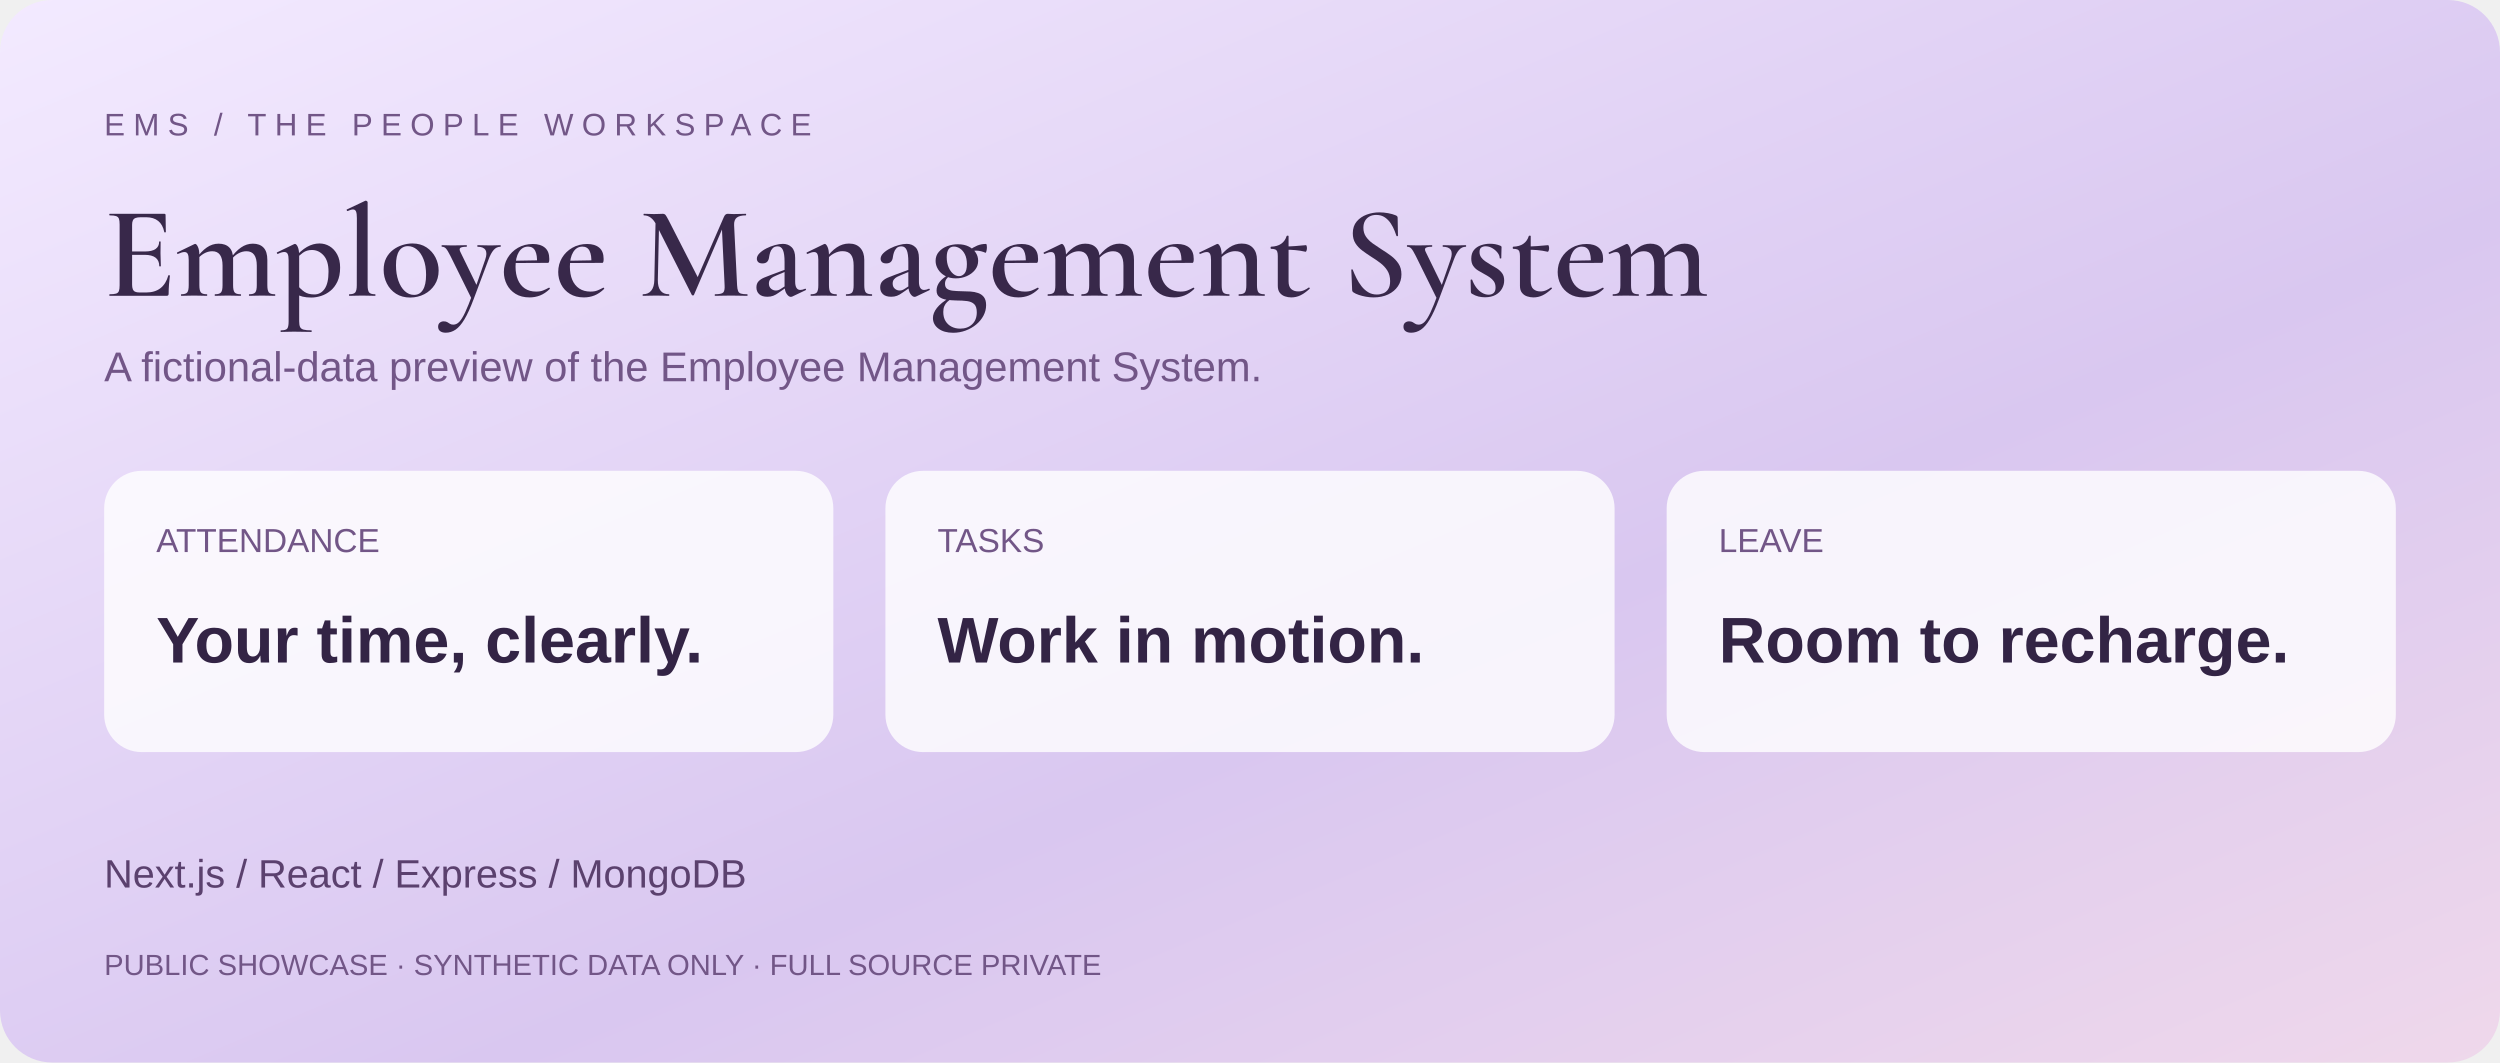
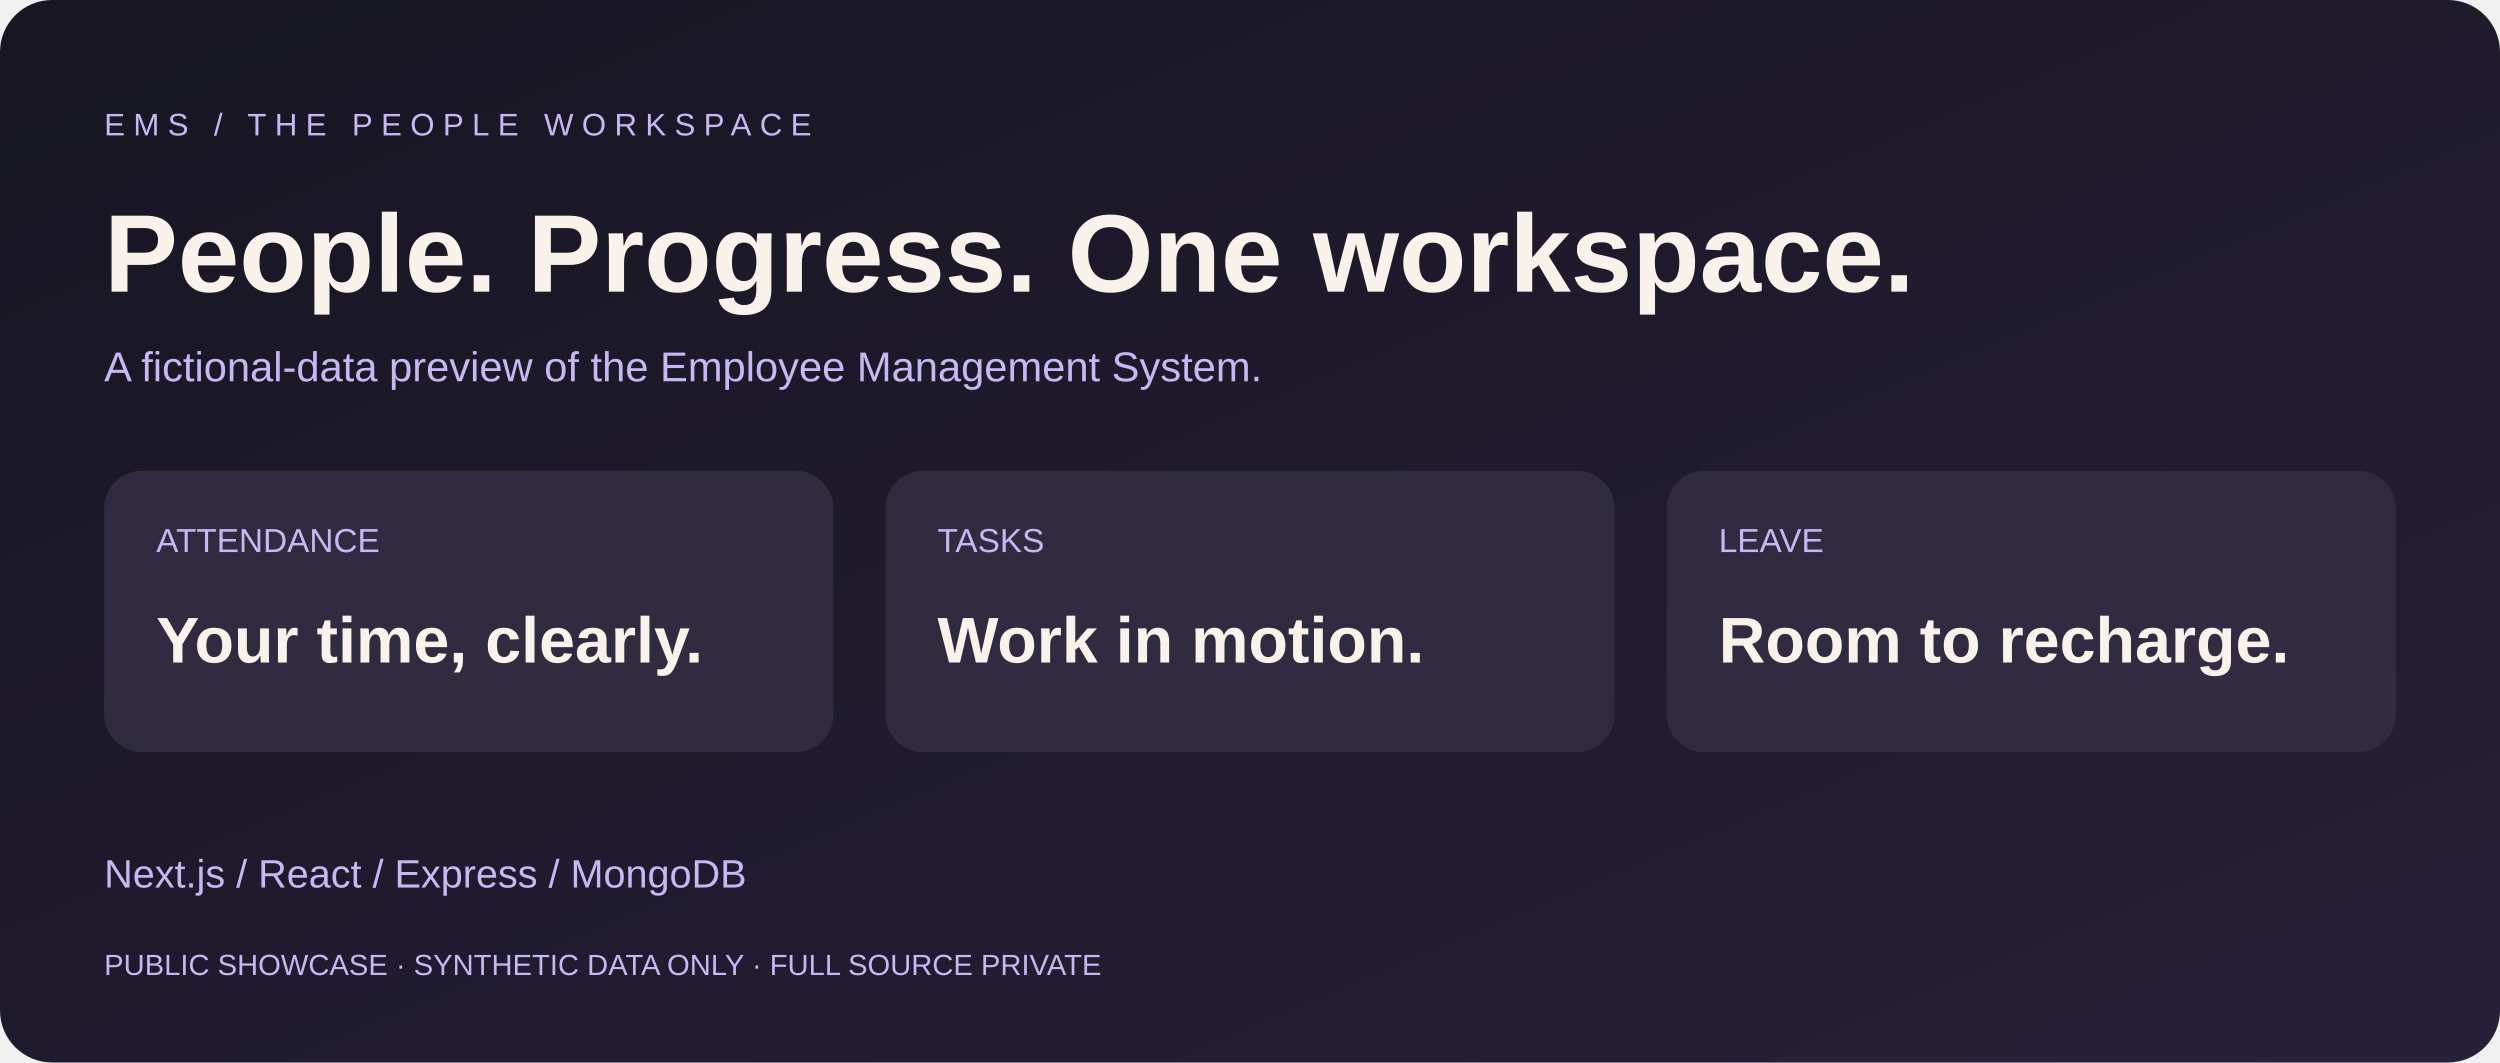
<svg xmlns="http://www.w3.org/2000/svg" width="1200" height="510" viewBox="0 0 1200 510">
  <defs>
    <linearGradient id="l" x2="1" y2="1">
-       <stop stop-color="#f3eaff" />
-       <stop offset=".6" stop-color="#d9c7f0" />
-       <stop offset="1" stop-color="#efd8eb" />
+       <stop stop-color="#171622" />
+       <stop offset="1" stop-color="#282039" />
    </linearGradient>
  </defs>
  <rect width="1200" height="510" rx="25" fill="url(#l)" />
  <g font-family="Segoe UI,Arial,sans-serif">
-     <text x="50" y="65" font-size="15" letter-spacing="4" fill="#725687">EMS / THE PEOPLE WORKSPACE</text>
-     <g role="img" aria-label="Employee Management System" fill="#38284a" transform="translate(50 142) scale(0.063 -0.063)">
-       <path transform="translate(0 0)" d="M475.849 0H41.825Q39.1 0 39.1 6.0Q39.1 12 41.825 12Q74.75 12 90.85 17.0Q106.95 22 112.363 37.0Q117.776 52 117.776 81V544Q117.776 573 112.363 587.5Q106.95 602 90.85 607.5Q74.75 613 41.825 613Q39.1 613 39.1 619.0Q39.1 625 41.825 625H458.124Q467.849 625 467.849 616L469.849 486.3Q469.849 484.025 464.712 483.3Q459.574 482.575 458.124 485.575Q446.525 542.65 411.55 570.7Q376.575 598.75 319.526 598.75H278.8Q254.124 598.75 239.612 593.388Q225.099 588.025 218.962 575.338Q212.824 562.65 212.824 541.625V85Q212.824 63.525 218.237 50.25Q223.649 36.975 235.987 31.25Q248.325 25.525 270.1 25.525H319.327Q386.876 25.525 428.925 58.35Q470.975 91.175 488.849 155.425Q489.574 158.425 495.212 157.2Q500.849 155.975 500.849 153.7Q496.849 125.525 493.987 86.85Q491.124 48.175 491.124 15Q491.124 0 475.849 0ZM419.849 226.3Q419.849 268.4 392.15 290.388Q364.45 312.375 307.75 312.375H167.525V337.9H309.3Q364.725 337.9 391.787 357.025Q418.849 376.15 418.849 411.975Q418.849 414.7 424.487 414.7Q430.124 414.7 430.124 411.975Q430.124 380.075 429.624 362.262Q429.124 344.45 429.124 325Q429.124 300.825 430.487 277.513Q431.849 254.2 431.849 226.3Q431.849 224.3 425.849 224.3Q419.849 224.3 419.849 226.3Z" />
-       <path transform="translate(547 0)" d="M558.55 0Q555.825 0 555.825 6.0Q555.825 12 558.55 12Q592.3 12 604.075 26.087Q615.85 40.175 615.85 81V230.225Q615.85 339.801 537 339.801Q504.35 339.801 473.012 321.913Q441.674 304.025 420.649 273.35L415.924 285.35Q453.224 338.65 495.449 368.05Q537.674 397.45 585.749 397.45Q638.474 397.45 667.337 367.225Q696.199 337 696.199 273.55V81Q696.199 40.175 707.699 26.087Q719.199 12 753.224 12Q756.949 12 756.949 6.0Q756.949 0 753.224 0Q734.05 0 708.875 1.0Q683.7 2 655.525 2Q628.35 2 603.175 1.0Q578 0 558.55 0ZM297.925 0Q294.925 0 294.925 6.0Q294.925 12 297.925 12Q331.675 12 343.313 26.087Q354.95 40.175 354.95 81V230.225Q354.95 339.801 276.375 339.801Q243.725 339.801 212.387 321.913Q181.05 304.025 160.024 273.35L155.299 285.35Q192.325 338.65 234.55 368.05Q276.775 397.45 324.849 397.45Q377.574 397.45 406.437 368.312Q435.299 339.175 435.299 281.525V81Q435.299 40.175 446.937 26.087Q458.574 12 492.6 12Q496.05 12 496.05 6.0Q496.05 0 492.6 0Q473.15 0 448.112 1.0Q423.075 2 394.9 2Q367.725 2 342.413 1.0Q317.1 0 297.925 0ZM40.925 0Q37.925 0 37.925 6.0Q37.925 12 40.925 12Q74.675 12 85.95 26.087Q97.225 40.175 97.225 81V272.3Q97.225 304.125 89.95 318.9Q82.675 333.675 64.85 333.675Q55.575 333.675 43.025 330.038Q30.475 326.4 14.65 319.4Q10.65 317.675 8.513 323.4Q6.375 329.125 8.925 330.4L140.224 394Q145.124 395.725 146.674 395.725Q156.574 395.725 167.437 372.688Q178.299 349.65 178.299 306.3V81Q178.299 40.175 189.799 26.087Q201.299 12 235.325 12Q238.325 12 238.325 6.0Q238.325 0 235.325 0Q216.15 0 190.975 1.0Q165.8 2 137.9 2Q110.725 2 85.413 1.0Q60.1 0 40.925 0Z" />
-       <path transform="translate(1319 0)" d="M27.925 -275Q24.925 -275 24.925 -269.0Q24.925 -263 27.925 -263Q64.575 -263 75.488 -250.0Q86.4 -237 86.4 -194V271.475Q86.4 303.85 79.125 318.9Q71.85 333.95 53.025 333.95Q44.475 333.95 31.925 330.45Q19.375 326.95 4.55 319.675Q0.55 317.95 -2.312 323.675Q-5.175 329.4 -2.625 330.675L128.649 394.175Q131.199 395.45 134.474 395.45Q146.299 395.45 156.524 371.862Q166.749 348.275 166.749 303.55V-194Q166.749 -222 173.524 -237.0Q180.299 -252 200.262 -257.5Q220.224 -263 259.6 -263Q262.325 -263 262.325 -269.0Q262.325 -275 259.6 -275Q232.15 -275 197.975 -274.0Q163.8 -273 125.9 -273Q98.725 -273 72.913 -274.0Q47.1 -275 27.925 -275ZM259.625 -13Q220.9 -13 192.85 -5.9Q164.8 1.2 127.625 18.326L155.474 78.575Q179.399 49.375 207.512 30.0Q235.625 10.625 282.475 10.625Q331.125 10.625 360.738 53.275Q390.351 95.925 390.351 184Q390.351 266.475 352.938 307.9Q315.526 349.326 263.876 349.326Q224.4 349.326 195.2 328.4Q166 307.475 138.075 276.55L128.625 287.175Q179.625 346.175 226.262 372.587Q272.9 399 321.625 399Q363.35 399 398.937 377.5Q434.525 356 456.612 315.0Q478.7 274 478.7 215Q478.7 152.1 458.062 108.375Q437.425 64.65 404.287 37.875Q371.15 11.1 333.2 -0.95Q295.25 -13 259.625 -13Z" />
-       <path transform="translate(1831 0)" d="M36.65 0Q34.375 0 34.375 6.0Q34.375 12 36.65 12Q70.4 12 82.038 26.087Q93.675 40.175 93.675 81L94.4 592.025Q94.4 626.575 88.125 642.35Q81.85 658.125 64.575 658.125Q50.75 658.125 23.825 646.025Q20.55 644.75 17.688 650.75Q14.825 656.75 17.375 657.75L157.775 724Q159.775 725 162.05 725Q166.224 725 171.262 721.188Q176.299 717.375 176.299 713.65V81Q176.299 40.45 187.437 26.225Q198.574 12 232.6 12Q236.325 12 236.325 6.0Q236.325 0 232.6 0Q214.15 0 188.475 1.0Q162.8 2 134.625 2Q106.725 2 81.275 1.0Q55.825 0 36.65 0Z" />
-       <path transform="translate(2096 0)" d="M235.075 -13Q173.175 -13 127.862 16.0Q82.55 45 57.963 93.5Q33.375 142 33.375 198Q33.375 250 53.1 288.0Q72.825 326 105.413 350.5Q138 375 176.45 387.0Q214.9 399 252.35 399Q315.25 399 360.062 369.0Q404.875 339 428.6 292.0Q452.325 245 452.325 192.275Q452.325 130.45 422.237 84.087Q392.15 37.725 342.837 12.362Q293.525 -13 235.075 -13ZM264.525 7.175Q308.925 7.175 332.776 45.762Q356.626 84.35 356.626 159.75Q356.626 229.45 337.438 278.175Q318.251 326.9 286.913 352.725Q255.575 378.55 218.625 378.55Q174.674 378.55 151.012 342.312Q127.349 306.075 127.349 232.8Q127.349 167.275 145.311 115.913Q163.274 64.55 194.474 35.862Q225.674 7.175 264.525 7.175Z" />
-       <path transform="translate(2582 0)" d="M437.7 386Q439.975 386 439.975 380.0Q439.975 374 437.7 374Q406.725 374 385.375 349.125Q364.025 324.251 346.85 277.451L232 -28Q196 -124 162.638 -179.5Q129.275 -235 94.862 -258.0Q60.45 -281 20.525 -281Q-5.725 -281 -21.675 -269.463Q-37.625 -257.925 -37.625 -235.3Q-37.625 -214.601 -24.775 -204.476Q-11.925 -194.351 4.6 -194.351Q22.425 -194.351 32.562 -200.576Q42.7 -206.801 52.562 -213.163Q62.425 -219.526 78.425 -219.526Q102.7 -219.526 123.525 -198.338Q144.35 -177.151 168.312 -126.138Q192.275 -75.125 224.65 13.35L222.475 -32.574L56.601 303Q34.601 347 22.101 360.5Q9.601 374 -8.674 374Q-11.399 374 -11.399 380.0Q-11.399 386 -8.674 386Q9.95 386 30.663 385.0Q51.375 384 70 384Q104.9 384 131.212 385.0Q157.525 386 178.975 386Q181.7 386 181.7 380.0Q181.7 374 178.975 374Q145.075 374 132.737 366.0Q120.399 358 131.674 335L262.25 67.574L230.65 14.625L321.5 277.076Q337.95 324.701 323.038 349.35Q308.125 374 263 374Q261 374 261.0 380.0Q261 386 263 386Q287 386 308.5 385.0Q330 384 364 384Q387.175 384 401.987 385.0Q416.8 386 437.7 386Z" />
-       <path transform="translate(3012 0)" d="M229.5 -12Q166.15 -12 122.3 15.138Q78.45 42.275 55.913 86.638Q33.375 131 33.375 181.45Q33.375 241 62.1 289.138Q90.825 337.275 140.862 366.138Q190.9 395 254.15 395Q312.6 395 346.037 366.9Q379.474 338.8 379.474 280.275Q379.474 267.275 377.337 259.1Q375.199 250.925 368.199 250.925H285.675Q288.5 309.3 272.338 342.15Q256.175 375 217.8 375Q173.399 375 147.837 333.587Q122.274 292.175 122.274 222.525Q122.274 165.075 140.274 122.387Q158.274 79.7 193.274 56.012Q228.274 32.325 278.999 32.325Q310.374 32.325 331.424 40.65Q352.474 48.975 376.374 61.975Q378.374 63.975 381.874 59.837Q385.374 55.7 383.374 52.7Q346.924 17.625 309.249 2.812Q271.574 -12 229.5 -12ZM93.325 249.925 92.325 267 313.8 271V250.925Z" />
-       <path transform="translate(3426 0)" d="M229.5 -12Q166.15 -12 122.3 15.138Q78.45 42.275 55.913 86.638Q33.375 131 33.375 181.45Q33.375 241 62.1 289.138Q90.825 337.275 140.862 366.138Q190.9 395 254.15 395Q312.6 395 346.037 366.9Q379.474 338.8 379.474 280.275Q379.474 267.275 377.337 259.1Q375.199 250.925 368.199 250.925H285.675Q288.5 309.3 272.338 342.15Q256.175 375 217.8 375Q173.399 375 147.837 333.587Q122.274 292.175 122.274 222.525Q122.274 165.075 140.274 122.387Q158.274 79.7 193.274 56.012Q228.274 32.325 278.999 32.325Q310.374 32.325 331.424 40.65Q352.474 48.975 376.374 61.975Q378.374 63.975 381.874 59.837Q385.374 55.7 383.374 52.7Q346.924 17.625 309.249 2.812Q271.574 -12 229.5 -12ZM93.325 249.925 92.325 267 313.8 271V250.925Z" />
-       <path transform="translate(4074 0)" d="M117.825 120.674 127.825 602 154.9 600 144.45 120.674Q143.45 68.224 164.575 40.112Q185.7 12 229.175 12Q231.9 12 231.9 6.0Q231.9 0 229.175 0Q207.175 0 184.037 1.0Q160.9 2 132.175 2Q102.375 2 77.475 1.0Q52.575 0 31.125 0Q28.4 0 28.4 6.0Q28.4 12 31.125 12Q72.4 12 94.613 40.112Q116.825 68.224 117.825 120.674ZM825.849 12Q828.124 12 828.124 6.0Q828.124 0 825.849 0Q800.399 0 768.362 1.0Q736.325 2 701.15 2Q665.8 2 635.45 1.0Q605.1 0 580.475 0Q577.75 0 577.75 6.0Q577.75 12 580.475 12Q628.3 12 642.075 25.0Q655.85 38 653.125 81L631.5 538.476L676.45 606.65L419.525 7Q418.525 3 411.887 3.0Q405.25 3 403.25 7L132.426 542Q96.076 613 38.125 613Q35.4 613 35.4 619.0Q35.4 625 38.125 625Q57.475 625 78.825 624.0Q100.175 623 114.8 623Q137.5 623 154.937 624.0Q172.374 625 181.999 625Q195.999 625 203.637 615.275Q211.274 605.55 227.999 573L453.374 132.373L409.975 55.574L647.275 600Q653 613.175 660.05 619.087Q667.1 625 677.275 625Q685.9 625 696.625 624.0Q707.35 623 721.8 623Q752.15 623 772.862 624.0Q793.574 625 814.474 625Q817.199 625 817.199 619.0Q817.199 613 814.474 613Q767.649 613 745.737 595.788Q723.824 578.575 725.549 538.025L748.174 81Q749.899 52 755.674 37.0Q761.449 22 777.549 17.0Q793.649 12 825.849 12Z" />
-       <path transform="translate(4924 0)" d="M317.35 -6Q313.35 -8 307.9 -8Q291.55 -8 275.75 15.175Q259.95 38.35 259.95 81.975V258.3Q259.95 321.025 247.338 349.013Q234.725 377 207.9 377Q182.9 377 169.3 362.6Q155.7 348.2 150.1 329.75Q144.5 311.3 142.674 297.75Q139.949 272.526 127.7 259.751Q115.45 246.976 91.825 246.976Q68.85 246.976 58.813 257.426Q48.776 267.876 48.776 282.225Q48.776 304.3 69.313 324.7Q89.85 345.1 121.338 361.188Q152.825 377.275 186.812 386.638Q220.8 396 247.25 396Q288.25 396 314.5 369.862Q340.749 343.725 340.749 288.3V108Q340.749 77.075 350.699 60.937Q360.649 44.8 380.199 44.8Q395.574 44.8 416.35 54Q420.625 56 422.987 50.5Q425.35 45 420.35 43ZM129.475 -7Q87.4 -7 66.45 12.775Q45.5 32.55 45.5 63.9Q45.5 92.5 60.888 109.587Q76.275 126.674 103.212 138.412Q130.15 150.15 163.075 161.975L269.95 201.725L273.4 187.275L199.624 156.05Q188.049 151.674 174.149 144.349Q160.249 137.024 150.449 125.074Q140.649 113.124 140.649 93.425Q140.649 68.525 156.962 54.512Q173.274 40.5 193.299 40.5Q202.124 40.5 210.862 42.912Q219.6 45.325 231.525 53.15L286.2 88.525L287.475 73.625L216.1 24.45Q193.275 7.725 173.55 0.362Q153.825 -7 129.475 -7Z" />
-       <path transform="translate(5344 0)" d="M309.925 0Q306.925 0 306.925 6.0Q306.925 12 309.925 12Q343.675 12 354.95 26.087Q366.225 40.175 366.225 81V231.326Q366.225 287.251 345.763 313.801Q325.3 340.351 281.375 340.351Q249.175 340.351 215.475 322.601Q181.775 304.85 160.024 273.9L155.299 285.9Q193.6 339.2 237.325 368.738Q281.05 398.275 330.849 398.275Q386.574 398.275 416.937 364.788Q447.299 331.3 447.299 274.375V81Q447.299 40.175 458.799 26.087Q470.299 12 504.325 12Q507.325 12 507.325 6.0Q507.325 0 504.325 0Q485.15 0 459.975 1.0Q434.8 2 406.9 2Q379.725 2 354.413 1.0Q329.1 0 309.925 0ZM40.925 0Q37.925 0 37.925 6.0Q37.925 12 40.925 12Q74.675 12 85.95 26.087Q97.225 40.175 97.225 81V272.3Q97.225 304.125 89.95 318.9Q82.675 333.675 64.85 333.675Q55.575 333.675 43.025 330.038Q30.475 326.4 14.65 319.4Q10.65 317.675 8.513 323.4Q6.375 329.125 8.925 330.4L140.224 394Q145.124 395.725 146.674 395.725Q156.574 395.725 167.437 372.688Q178.299 349.65 178.299 306.3V81Q178.299 40.175 189.799 26.087Q201.299 12 235.325 12Q238.325 12 238.325 6.0Q238.325 0 235.325 0Q216.15 0 190.975 1.0Q165.8 2 137.9 2Q110.725 2 85.413 1.0Q60.1 0 40.925 0Z" />
-       <path transform="translate(5867 0)" d="M317.35 -6Q313.35 -8 307.9 -8Q291.55 -8 275.75 15.175Q259.95 38.35 259.95 81.975V258.3Q259.95 321.025 247.338 349.013Q234.725 377 207.9 377Q182.9 377 169.3 362.6Q155.7 348.2 150.1 329.75Q144.5 311.3 142.674 297.75Q139.949 272.526 127.7 259.751Q115.45 246.976 91.825 246.976Q68.85 246.976 58.813 257.426Q48.776 267.876 48.776 282.225Q48.776 304.3 69.313 324.7Q89.85 345.1 121.338 361.188Q152.825 377.275 186.812 386.638Q220.8 396 247.25 396Q288.25 396 314.5 369.862Q340.749 343.725 340.749 288.3V108Q340.749 77.075 350.699 60.937Q360.649 44.8 380.199 44.8Q395.574 44.8 416.35 54Q420.625 56 422.987 50.5Q425.35 45 420.35 43ZM129.475 -7Q87.4 -7 66.45 12.775Q45.5 32.55 45.5 63.9Q45.5 92.5 60.888 109.587Q76.275 126.674 103.212 138.412Q130.15 150.15 163.075 161.975L269.95 201.725L273.4 187.275L199.624 156.05Q188.049 151.674 174.149 144.349Q160.249 137.024 150.449 125.074Q140.649 113.124 140.649 93.425Q140.649 68.525 156.962 54.512Q173.274 40.5 193.299 40.5Q202.124 40.5 210.862 42.912Q219.6 45.325 231.525 53.15L286.2 88.525L287.475 73.625L216.1 24.45Q193.275 7.725 173.55 0.362Q153.825 -7 129.475 -7Z" />
-       <path transform="translate(6287 0)" d="M181.175 -281.45Q111.9 -281.45 69.688 -249.95Q27.475 -218.45 27.475 -168.825Q27.475 -131.325 57.201 -92.712Q86.926 -54.099 158.026 -11.374L168.301 -22.924Q150.526 -33.124 136.3 -46.55Q122.075 -59.975 114.137 -78.587Q106.199 -97.2 106.199 -123.151Q106.199 -164.575 123.599 -192.7Q140.999 -220.825 170.137 -235.413Q199.274 -250 234.849 -250Q291.175 -250 326.35 -216.625Q361.526 -183.25 361.526 -125.775Q361.526 -81.875 341.751 -63.15Q321.976 -44.425 287.426 -39.925Q252.876 -35.425 207.051 -35.425Q169.75 -34.7 134.788 -30.112Q99.825 -25.525 77.463 -9.437Q55.1 6.65 55.1 41.1Q55.1 75.825 78.638 106.212Q102.175 136.6 151.224 163.975L160.775 156.875Q139.399 142.399 129.399 127.349Q119.399 112.299 119.399 92.124Q119.399 66.325 134.349 54.325Q149.299 42.325 178.674 39Q208.05 35.674 250.825 34.949Q281.525 34.949 313.062 32.862Q344.6 30.775 371.875 21.325Q399.15 11.875 415.837 -9.85Q432.525 -31.575 432.525 -70.85Q432.525 -113.3 412.387 -151.113Q392.25 -188.925 357.25 -218.238Q322.25 -247.55 276.662 -264.5Q231.075 -281.45 181.175 -281.45ZM202.3 133Q154.3 133 119.713 152.312Q85.125 171.625 66.4 202.212Q47.675 232.8 47.675 266.35Q47.675 306.7 72.338 335.112Q97 363.525 135.987 378.262Q174.975 393 217.45 393Q265.925 393 300.238 375.537Q334.55 358.075 353.262 329.525Q371.975 300.975 371.975 266.9Q371.975 227.375 347.95 197.375Q323.925 167.375 285.213 150.188Q246.5 133 202.3 133ZM226.1 149.9Q250.225 149.9 268.151 170.587Q286.076 191.275 286.076 241.1Q286.076 286 271.301 315.638Q256.526 345.275 233.788 360.325Q211.051 375.375 187.475 375.375Q160.45 375.375 146.512 354.963Q132.574 334.55 132.574 294.15Q132.574 249.775 146.587 217.462Q160.6 185.15 182.025 167.525Q203.45 149.9 226.1 149.9ZM301.725 314.65 303.175 347.2Q334.9 370.275 364.987 382.862Q395.075 395.45 431.525 395.45Q435.7 395.45 437.2 387.725Q438.7 380 438.7 369.375Q438.7 356.475 435.112 340.988Q431.525 325.5 427.525 328.225Q412.55 334.85 394.1 339.625Q375.65 344.4 356 344.4Q343.725 344.4 332.362 342.763Q321 341.125 308.55 336.675Z" />
-       <path transform="translate(6736 0)" d="M229.5 -12Q166.15 -12 122.3 15.138Q78.45 42.275 55.913 86.638Q33.375 131 33.375 181.45Q33.375 241 62.1 289.138Q90.825 337.275 140.862 366.138Q190.9 395 254.15 395Q312.6 395 346.037 366.9Q379.474 338.8 379.474 280.275Q379.474 267.275 377.337 259.1Q375.199 250.925 368.199 250.925H285.675Q288.5 309.3 272.338 342.15Q256.175 375 217.8 375Q173.399 375 147.837 333.587Q122.274 292.175 122.274 222.525Q122.274 165.075 140.274 122.387Q158.274 79.7 193.274 56.012Q228.274 32.325 278.999 32.325Q310.374 32.325 331.424 40.65Q352.474 48.975 376.374 61.975Q378.374 63.975 381.874 59.837Q385.374 55.7 383.374 52.7Q346.924 17.625 309.249 2.812Q271.574 -12 229.5 -12ZM93.325 249.925 92.325 267 313.8 271V250.925Z" />
-       <path transform="translate(7150 0)" d="M558.55 0Q555.825 0 555.825 6.0Q555.825 12 558.55 12Q592.3 12 604.075 26.087Q615.85 40.175 615.85 81V230.225Q615.85 339.801 537 339.801Q504.35 339.801 473.012 321.913Q441.674 304.025 420.649 273.35L415.924 285.35Q453.224 338.65 495.449 368.05Q537.674 397.45 585.749 397.45Q638.474 397.45 667.337 367.225Q696.199 337 696.199 273.55V81Q696.199 40.175 707.699 26.087Q719.199 12 753.224 12Q756.949 12 756.949 6.0Q756.949 0 753.224 0Q734.05 0 708.875 1.0Q683.7 2 655.525 2Q628.35 2 603.175 1.0Q578 0 558.55 0ZM297.925 0Q294.925 0 294.925 6.0Q294.925 12 297.925 12Q331.675 12 343.313 26.087Q354.95 40.175 354.95 81V230.225Q354.95 339.801 276.375 339.801Q243.725 339.801 212.387 321.913Q181.05 304.025 160.024 273.35L155.299 285.35Q192.325 338.65 234.55 368.05Q276.775 397.45 324.849 397.45Q377.574 397.45 406.437 368.312Q435.299 339.175 435.299 281.525V81Q435.299 40.175 446.937 26.087Q458.574 12 492.6 12Q496.05 12 496.05 6.0Q496.05 0 492.6 0Q473.15 0 448.112 1.0Q423.075 2 394.9 2Q367.725 2 342.413 1.0Q317.1 0 297.925 0ZM40.925 0Q37.925 0 37.925 6.0Q37.925 12 40.925 12Q74.675 12 85.95 26.087Q97.225 40.175 97.225 81V272.3Q97.225 304.125 89.95 318.9Q82.675 333.675 64.85 333.675Q55.575 333.675 43.025 330.038Q30.475 326.4 14.65 319.4Q10.65 317.675 8.513 323.4Q6.375 329.125 8.925 330.4L140.224 394Q145.124 395.725 146.674 395.725Q156.574 395.725 167.437 372.688Q178.299 349.65 178.299 306.3V81Q178.299 40.175 189.799 26.087Q201.299 12 235.325 12Q238.325 12 238.325 6.0Q238.325 0 235.325 0Q216.15 0 190.975 1.0Q165.8 2 137.9 2Q110.725 2 85.413 1.0Q60.1 0 40.925 0Z" />
-       <path transform="translate(7922 0)" d="M229.5 -12Q166.15 -12 122.3 15.138Q78.45 42.275 55.913 86.638Q33.375 131 33.375 181.45Q33.375 241 62.1 289.138Q90.825 337.275 140.862 366.138Q190.9 395 254.15 395Q312.6 395 346.037 366.9Q379.474 338.8 379.474 280.275Q379.474 267.275 377.337 259.1Q375.199 250.925 368.199 250.925H285.675Q288.5 309.3 272.338 342.15Q256.175 375 217.8 375Q173.399 375 147.837 333.587Q122.274 292.175 122.274 222.525Q122.274 165.075 140.274 122.387Q158.274 79.7 193.274 56.012Q228.274 32.325 278.999 32.325Q310.374 32.325 331.424 40.65Q352.474 48.975 376.374 61.975Q378.374 63.975 381.874 59.837Q385.374 55.7 383.374 52.7Q346.924 17.625 309.249 2.812Q271.574 -12 229.5 -12ZM93.325 249.925 92.325 267 313.8 271V250.925Z" />
-       <path transform="translate(8336 0)" d="M309.925 0Q306.925 0 306.925 6.0Q306.925 12 309.925 12Q343.675 12 354.95 26.087Q366.225 40.175 366.225 81V231.326Q366.225 287.251 345.763 313.801Q325.3 340.351 281.375 340.351Q249.175 340.351 215.475 322.601Q181.775 304.85 160.024 273.9L155.299 285.9Q193.6 339.2 237.325 368.738Q281.05 398.275 330.849 398.275Q386.574 398.275 416.937 364.788Q447.299 331.3 447.299 274.375V81Q447.299 40.175 458.799 26.087Q470.299 12 504.325 12Q507.325 12 507.325 6.0Q507.325 0 504.325 0Q485.15 0 459.975 1.0Q434.8 2 406.9 2Q379.725 2 354.413 1.0Q329.1 0 309.925 0ZM40.925 0Q37.925 0 37.925 6.0Q37.925 12 40.925 12Q74.675 12 85.95 26.087Q97.225 40.175 97.225 81V272.3Q97.225 304.125 89.95 318.9Q82.675 333.675 64.85 333.675Q55.575 333.675 43.025 330.038Q30.475 326.4 14.65 319.4Q10.65 317.675 8.513 323.4Q6.375 329.125 8.925 330.4L140.224 394Q145.124 395.725 146.674 395.725Q156.574 395.725 167.437 372.688Q178.299 349.65 178.299 306.3V81Q178.299 40.175 189.799 26.087Q201.299 12 235.325 12Q238.325 12 238.325 6.0Q238.325 0 235.325 0Q216.15 0 190.975 1.0Q165.8 2 137.9 2Q110.725 2 85.413 1.0Q60.1 0 40.925 0Z" />
-       <path transform="translate(8859 0)" d="M185.375 -12Q161.375 -12 137.7 -4.138Q114.025 3.725 98.488 23.037Q82.95 42.35 82.95 76.7V303.1Q82.95 325.2 78.5 337.063Q74.051 348.925 63.051 353.513Q52.051 358.1 31.675 358.1Q27.95 358.1 27.95 366.275Q27.95 374.45 31.675 374.45Q79.1 375.9 108.762 396.537Q138.425 417.175 150.024 454.975Q151.474 458.7 158.249 458.7Q165.024 458.7 165.024 454.975V109.975Q165.024 69.425 185.524 51.462Q206.024 33.5 238.775 33.5Q262.875 33.5 283.375 42.724Q303.875 51.949 317.6 62.674Q320.875 65.399 324.962 60.899Q329.05 56.399 325.05 53.399Q288.05 19.425 255.337 3.712Q222.625 -12 185.375 -12ZM294.325 335.825Q253.875 345.1 216.2 348.325Q178.525 351.55 136.35 351.55V376.175Q176.8 376.175 215.475 379.175Q254.15 382.175 298.05 386.175Q300.325 386.175 302.687 378.95Q305.05 371.725 305.05 362.45Q305.05 353.275 301.687 344.05Q298.325 334.825 294.325 335.825Z" />
-       <path transform="translate(9430 0)" d="M164.099 518.5Q164.099 479.399 183.874 450.624Q203.649 421.849 235.424 399.124Q267.199 376.399 302.474 353.949Q340.199 330.775 374.562 305.1Q408.924 279.425 431.424 245.475Q453.924 211.525 453.924 163.525Q453.924 112.45 427.074 72.862Q400.224 33.275 352.687 10.638Q305.15 -12 241.5 -12Q213.7 -12 184.225 -6.825Q154.75 -1.65 129.35 6.937Q103.95 15.525 88.1 26.35Q83.825 29.35 81.238 33.125Q78.65 36.9 78.375 45.35L72.075 196.374Q71.075 201.374 76.575 201.874Q82.075 202.374 83.075 198.374Q95.05 167.649 111.399 134.387Q127.749 101.124 149.699 73.224Q171.649 45.325 200.337 27.65Q229.024 9.975 266.399 9.975Q291.6 9.975 314.8 18.937Q338 27.9 352.875 50.275Q367.75 72.65 367.75 111.85Q367.75 159.4 346.613 192.625Q325.475 225.85 292.475 250.8Q259.475 275.75 223.2 298.2Q188.2 320.65 155.925 344.738Q123.65 368.825 103.513 400.325Q83.375 431.825 83.375 476.65Q83.375 531.55 113.362 566.775Q143.35 602 189.925 619.0Q236.5 636 285.124 636Q318.374 636 352.311 629.775Q386.249 623.55 409.999 613.45Q419.449 609.725 422.224 604.862Q424.999 600 424.999 594.275L427.474 458.551Q427.474 455.276 422.699 454.189Q417.924 453.101 416.199 456.376Q411.299 471.126 400.987 497.526Q390.674 523.926 373.087 551.176Q355.5 578.426 328.187 597.45Q300.875 616.475 261.975 616.475Q232.024 616.475 210.149 604.275Q188.274 592.075 176.187 570.512Q164.099 548.949 164.099 518.5Z" />
-       <path transform="translate(9937 0)" d="M437.7 386Q439.975 386 439.975 380.0Q439.975 374 437.7 374Q406.725 374 385.375 349.125Q364.025 324.251 346.85 277.451L232 -28Q196 -124 162.638 -179.5Q129.275 -235 94.862 -258.0Q60.45 -281 20.525 -281Q-5.725 -281 -21.675 -269.463Q-37.625 -257.925 -37.625 -235.3Q-37.625 -214.601 -24.775 -204.476Q-11.925 -194.351 4.6 -194.351Q22.425 -194.351 32.562 -200.576Q42.7 -206.801 52.562 -213.163Q62.425 -219.526 78.425 -219.526Q102.7 -219.526 123.525 -198.338Q144.35 -177.151 168.312 -126.138Q192.275 -75.125 224.65 13.35L222.475 -32.574L56.601 303Q34.601 347 22.101 360.5Q9.601 374 -8.674 374Q-11.399 374 -11.399 380.0Q-11.399 386 -8.674 386Q9.95 386 30.663 385.0Q51.375 384 70 384Q104.9 384 131.212 385.0Q157.525 386 178.975 386Q181.7 386 181.7 380.0Q181.7 374 178.975 374Q145.075 374 132.737 366.0Q120.399 358 131.674 335L262.25 67.574L230.65 14.625L321.5 277.076Q337.95 324.701 323.038 349.35Q308.125 374 263 374Q261 374 261.0 380.0Q261 386 263 386Q287 386 308.5 385.0Q330 384 364 384Q387.175 384 401.987 385.0Q416.8 386 437.7 386Z" />
-       <path transform="translate(10367 0)" d="M111.949 333.6Q111.949 310.949 124 293.899Q136.05 276.849 155.012 263.624Q173.975 250.399 195.525 237.674Q220.8 224.224 244.525 209Q268.25 193.775 283.975 172.325Q299.7 150.875 299.7 116.7Q299.7 84.7 283.337 55.162Q266.975 25.625 234.387 7.312Q201.8 -11 153.175 -11Q128.45 -11 104.0 -5.225Q79.55 0.55 51.925 17.1Q49.925 19.1 47.925 22.1Q45.925 25.1 45.925 29.1L43.925 120.674Q43.925 123.674 49.425 124.174Q54.925 124.674 55.925 122.399Q67.475 89.849 86.788 64Q106.1 38.15 130.638 23.437Q155.175 8.725 181.45 8.725Q205.575 8.725 220.088 22.325Q234.601 35.925 234.051 63.85Q233.776 92.125 220.863 110.488Q207.95 128.85 188.4 141.938Q168.85 155.025 148.025 166.025Q124.475 178.75 101.613 192.613Q78.75 206.475 63.888 227.838Q49.025 249.2 49.025 283.65Q49.025 324.55 69.75 349.413Q90.475 374.275 123.15 385.55Q155.825 396.825 191 396.825Q211.9 396.825 230.262 393.688Q248.625 390.55 270.7 381.825Q279.7 378.55 279.7 370.825Q279.7 352.2 278.7 331.938Q277.7 311.675 277.7 287.326Q277.7 284.601 271.7 284.601Q265.7 284.601 265.7 287.326Q265.7 307.426 249.925 328.051Q234.15 348.675 209.562 363.113Q184.975 377.55 157.625 377.55Q140.05 377.55 126 368.625Q111.949 359.7 111.949 333.6Z" />
-       <path transform="translate(10704 0)" d="M185.375 -12Q161.375 -12 137.7 -4.138Q114.025 3.725 98.488 23.037Q82.95 42.35 82.95 76.7V303.1Q82.95 325.2 78.5 337.063Q74.051 348.925 63.051 353.513Q52.051 358.1 31.675 358.1Q27.95 358.1 27.95 366.275Q27.95 374.45 31.675 374.45Q79.1 375.9 108.762 396.537Q138.425 417.175 150.024 454.975Q151.474 458.7 158.249 458.7Q165.024 458.7 165.024 454.975V109.975Q165.024 69.425 185.524 51.462Q206.024 33.5 238.775 33.5Q262.875 33.5 283.375 42.724Q303.875 51.949 317.6 62.674Q320.875 65.399 324.962 60.899Q329.05 56.399 325.05 53.399Q288.05 19.425 255.337 3.712Q222.625 -12 185.375 -12ZM294.325 335.825Q253.875 345.1 216.2 348.325Q178.525 351.55 136.35 351.55V376.175Q176.8 376.175 215.475 379.175Q254.15 382.175 298.05 386.175Q300.325 386.175 302.687 378.95Q305.05 371.725 305.05 362.45Q305.05 353.275 301.687 344.05Q298.325 334.825 294.325 335.825Z" />
-       <path transform="translate(11041 0)" d="M229.5 -12Q166.15 -12 122.3 15.138Q78.45 42.275 55.913 86.638Q33.375 131 33.375 181.45Q33.375 241 62.1 289.138Q90.825 337.275 140.862 366.138Q190.9 395 254.15 395Q312.6 395 346.037 366.9Q379.474 338.8 379.474 280.275Q379.474 267.275 377.337 259.1Q375.199 250.925 368.199 250.925H285.675Q288.5 309.3 272.338 342.15Q256.175 375 217.8 375Q173.399 375 147.837 333.587Q122.274 292.175 122.274 222.525Q122.274 165.075 140.274 122.387Q158.274 79.7 193.274 56.012Q228.274 32.325 278.999 32.325Q310.374 32.325 331.424 40.65Q352.474 48.975 376.374 61.975Q378.374 63.975 381.874 59.837Q385.374 55.7 383.374 52.7Q346.924 17.625 309.249 2.812Q271.574 -12 229.5 -12ZM93.325 249.925 92.325 267 313.8 271V250.925Z" />
-       <path transform="translate(11455 0)" d="M558.55 0Q555.825 0 555.825 6.0Q555.825 12 558.55 12Q592.3 12 604.075 26.087Q615.85 40.175 615.85 81V230.225Q615.85 339.801 537 339.801Q504.35 339.801 473.012 321.913Q441.674 304.025 420.649 273.35L415.924 285.35Q453.224 338.65 495.449 368.05Q537.674 397.45 585.749 397.45Q638.474 397.45 667.337 367.225Q696.199 337 696.199 273.55V81Q696.199 40.175 707.699 26.087Q719.199 12 753.224 12Q756.949 12 756.949 6.0Q756.949 0 753.224 0Q734.05 0 708.875 1.0Q683.7 2 655.525 2Q628.35 2 603.175 1.0Q578 0 558.55 0ZM297.925 0Q294.925 0 294.925 6.0Q294.925 12 297.925 12Q331.675 12 343.313 26.087Q354.95 40.175 354.95 81V230.225Q354.95 339.801 276.375 339.801Q243.725 339.801 212.387 321.913Q181.05 304.025 160.024 273.35L155.299 285.35Q192.325 338.65 234.55 368.05Q276.775 397.45 324.849 397.45Q377.574 397.45 406.437 368.312Q435.299 339.175 435.299 281.525V81Q435.299 40.175 446.937 26.087Q458.574 12 492.6 12Q496.05 12 496.05 6.0Q496.05 0 492.6 0Q473.15 0 448.112 1.0Q423.075 2 394.9 2Q367.725 2 342.413 1.0Q317.1 0 297.925 0ZM40.925 0Q37.925 0 37.925 6.0Q37.925 12 40.925 12Q74.675 12 85.95 26.087Q97.225 40.175 97.225 81V272.3Q97.225 304.125 89.95 318.9Q82.675 333.675 64.85 333.675Q55.575 333.675 43.025 330.038Q30.475 326.4 14.65 319.4Q10.65 317.675 8.513 323.4Q6.375 329.125 8.925 330.4L140.224 394Q145.124 395.725 146.674 395.725Q156.574 395.725 167.437 372.688Q178.299 349.65 178.299 306.3V81Q178.299 40.175 189.799 26.087Q201.299 12 235.325 12Q238.325 12 238.325 6.0Q238.325 0 235.325 0Q216.15 0 190.975 1.0Q165.8 2 137.9 2Q110.725 2 85.413 1.0Q60.1 0 40.925 0Z" />
-     </g>
-     <text x="50" y="183" font-size="20" fill="#725687">A fictional-data preview of the Employee Management System.</text>
-     <g fill="#ffffff" opacity=".8">
+     <text x="50" y="65" font-size="15" letter-spacing="4" fill="#c9b7f4">EMS / THE PEOPLE WORKSPACE</text>
+     <text x="50" y="140" font-size="53" font-weight="700" fill="#f8f2ea">People. Progress. One workspace.</text>
+     <text x="50" y="183" font-size="20" fill="#c9b7f4">A fictional-data preview of the Employee Management System.</text>
+     <g fill="#332c43" opacity=".9">
      <rect x="50" y="226" width="350" height="135" rx="18" />
      <rect x="425" y="226" width="350" height="135" rx="18" />
      <rect x="800" y="226" width="350" height="135" rx="18" />
    </g>
-     <g fill="#725687" font-size="16">
+     <g fill="#c9b7f4" font-size="16">
      <text x="75" y="265">ATTENDANCE</text>
      <text x="450" y="265">TASKS</text>
      <text x="825" y="265">LEAVE</text>
    </g>
-     <g fill="#332445" font-size="31" font-weight="700">
+     <g fill="#f8f2ea" font-size="31" font-weight="700">
      <text x="75" y="318">Your time, clearly.</text>
      <text x="450" y="318">Work in motion.</text>
      <text x="825" y="318">Room to recharge.</text>
    </g>
-     <text x="50" y="426" fill="#5b416e" font-size="19">Next.js / React / Express / MongoDB</text>
-     <text x="50" y="468" fill="#725687" font-size="14">PUBLIC SHOWCASE · SYNTHETIC DATA ONLY · FULL SOURCE PRIVATE</text>
+     <text x="50" y="426" fill="#c9b7f4" font-size="19">Next.js / React / Express / MongoDB</text>
+     <text x="50" y="468" fill="#c9b7f4" font-size="14">PUBLIC SHOWCASE · SYNTHETIC DATA ONLY · FULL SOURCE PRIVATE</text>
  </g>
</svg>
